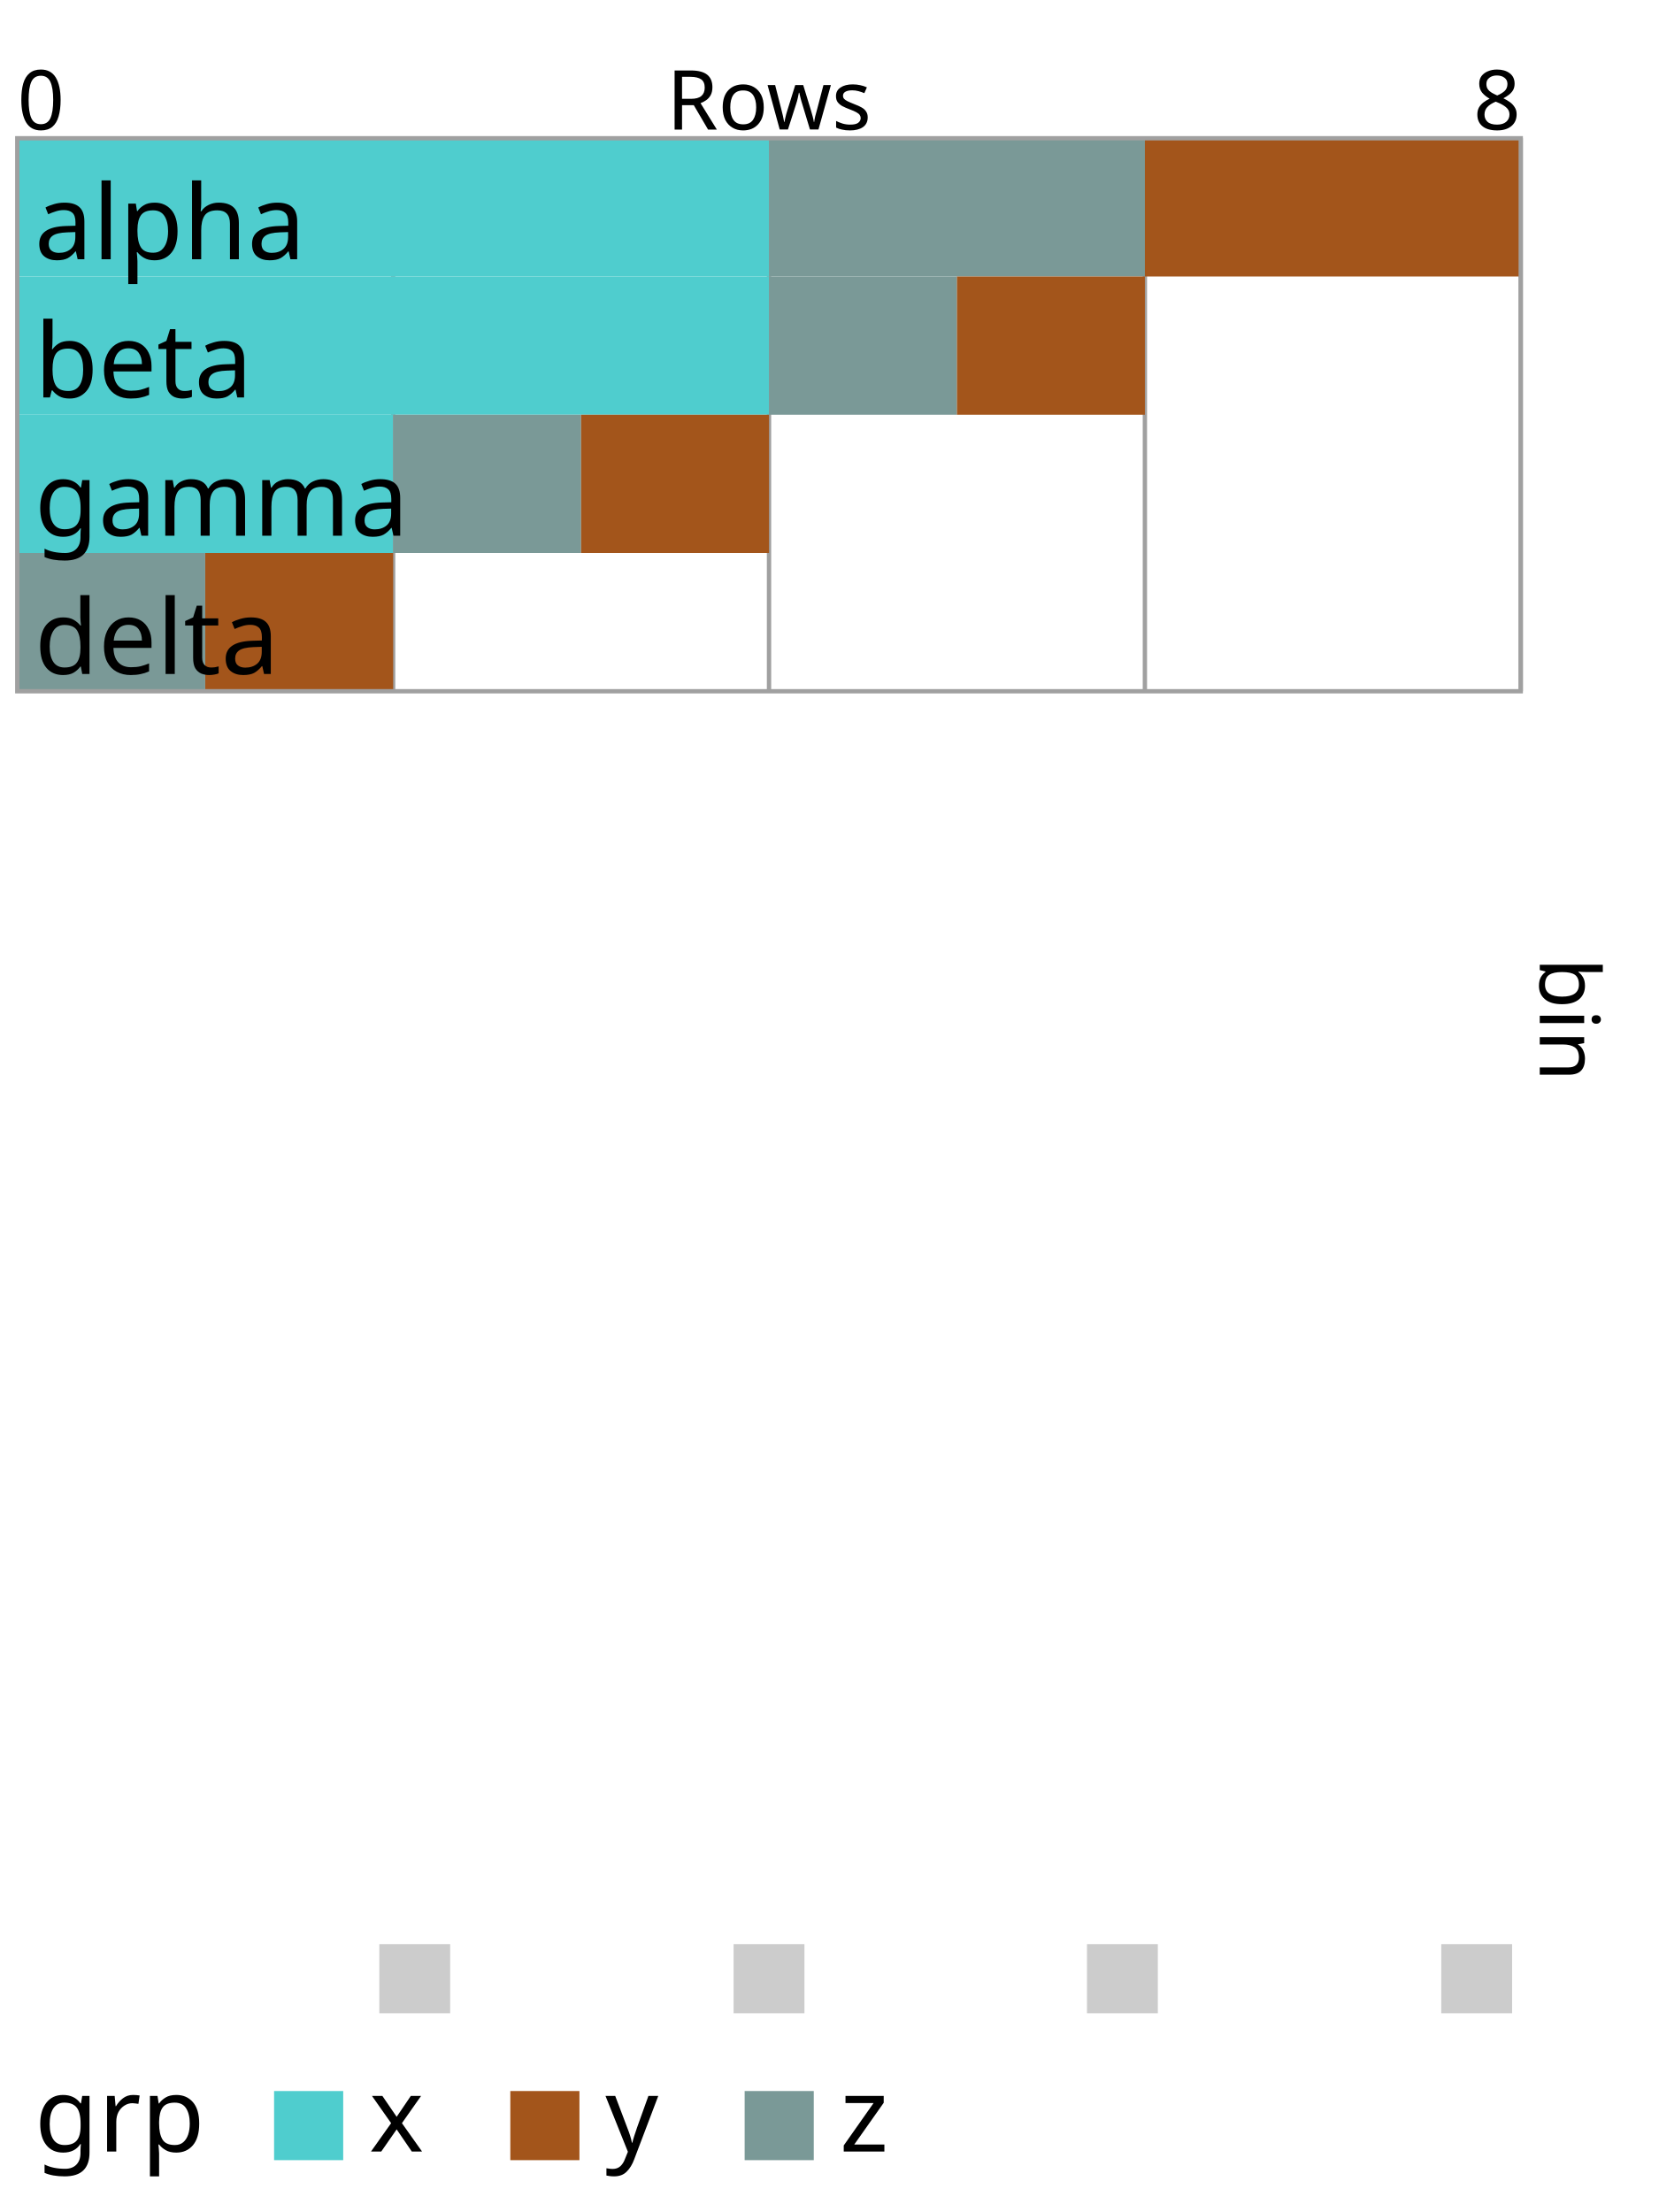
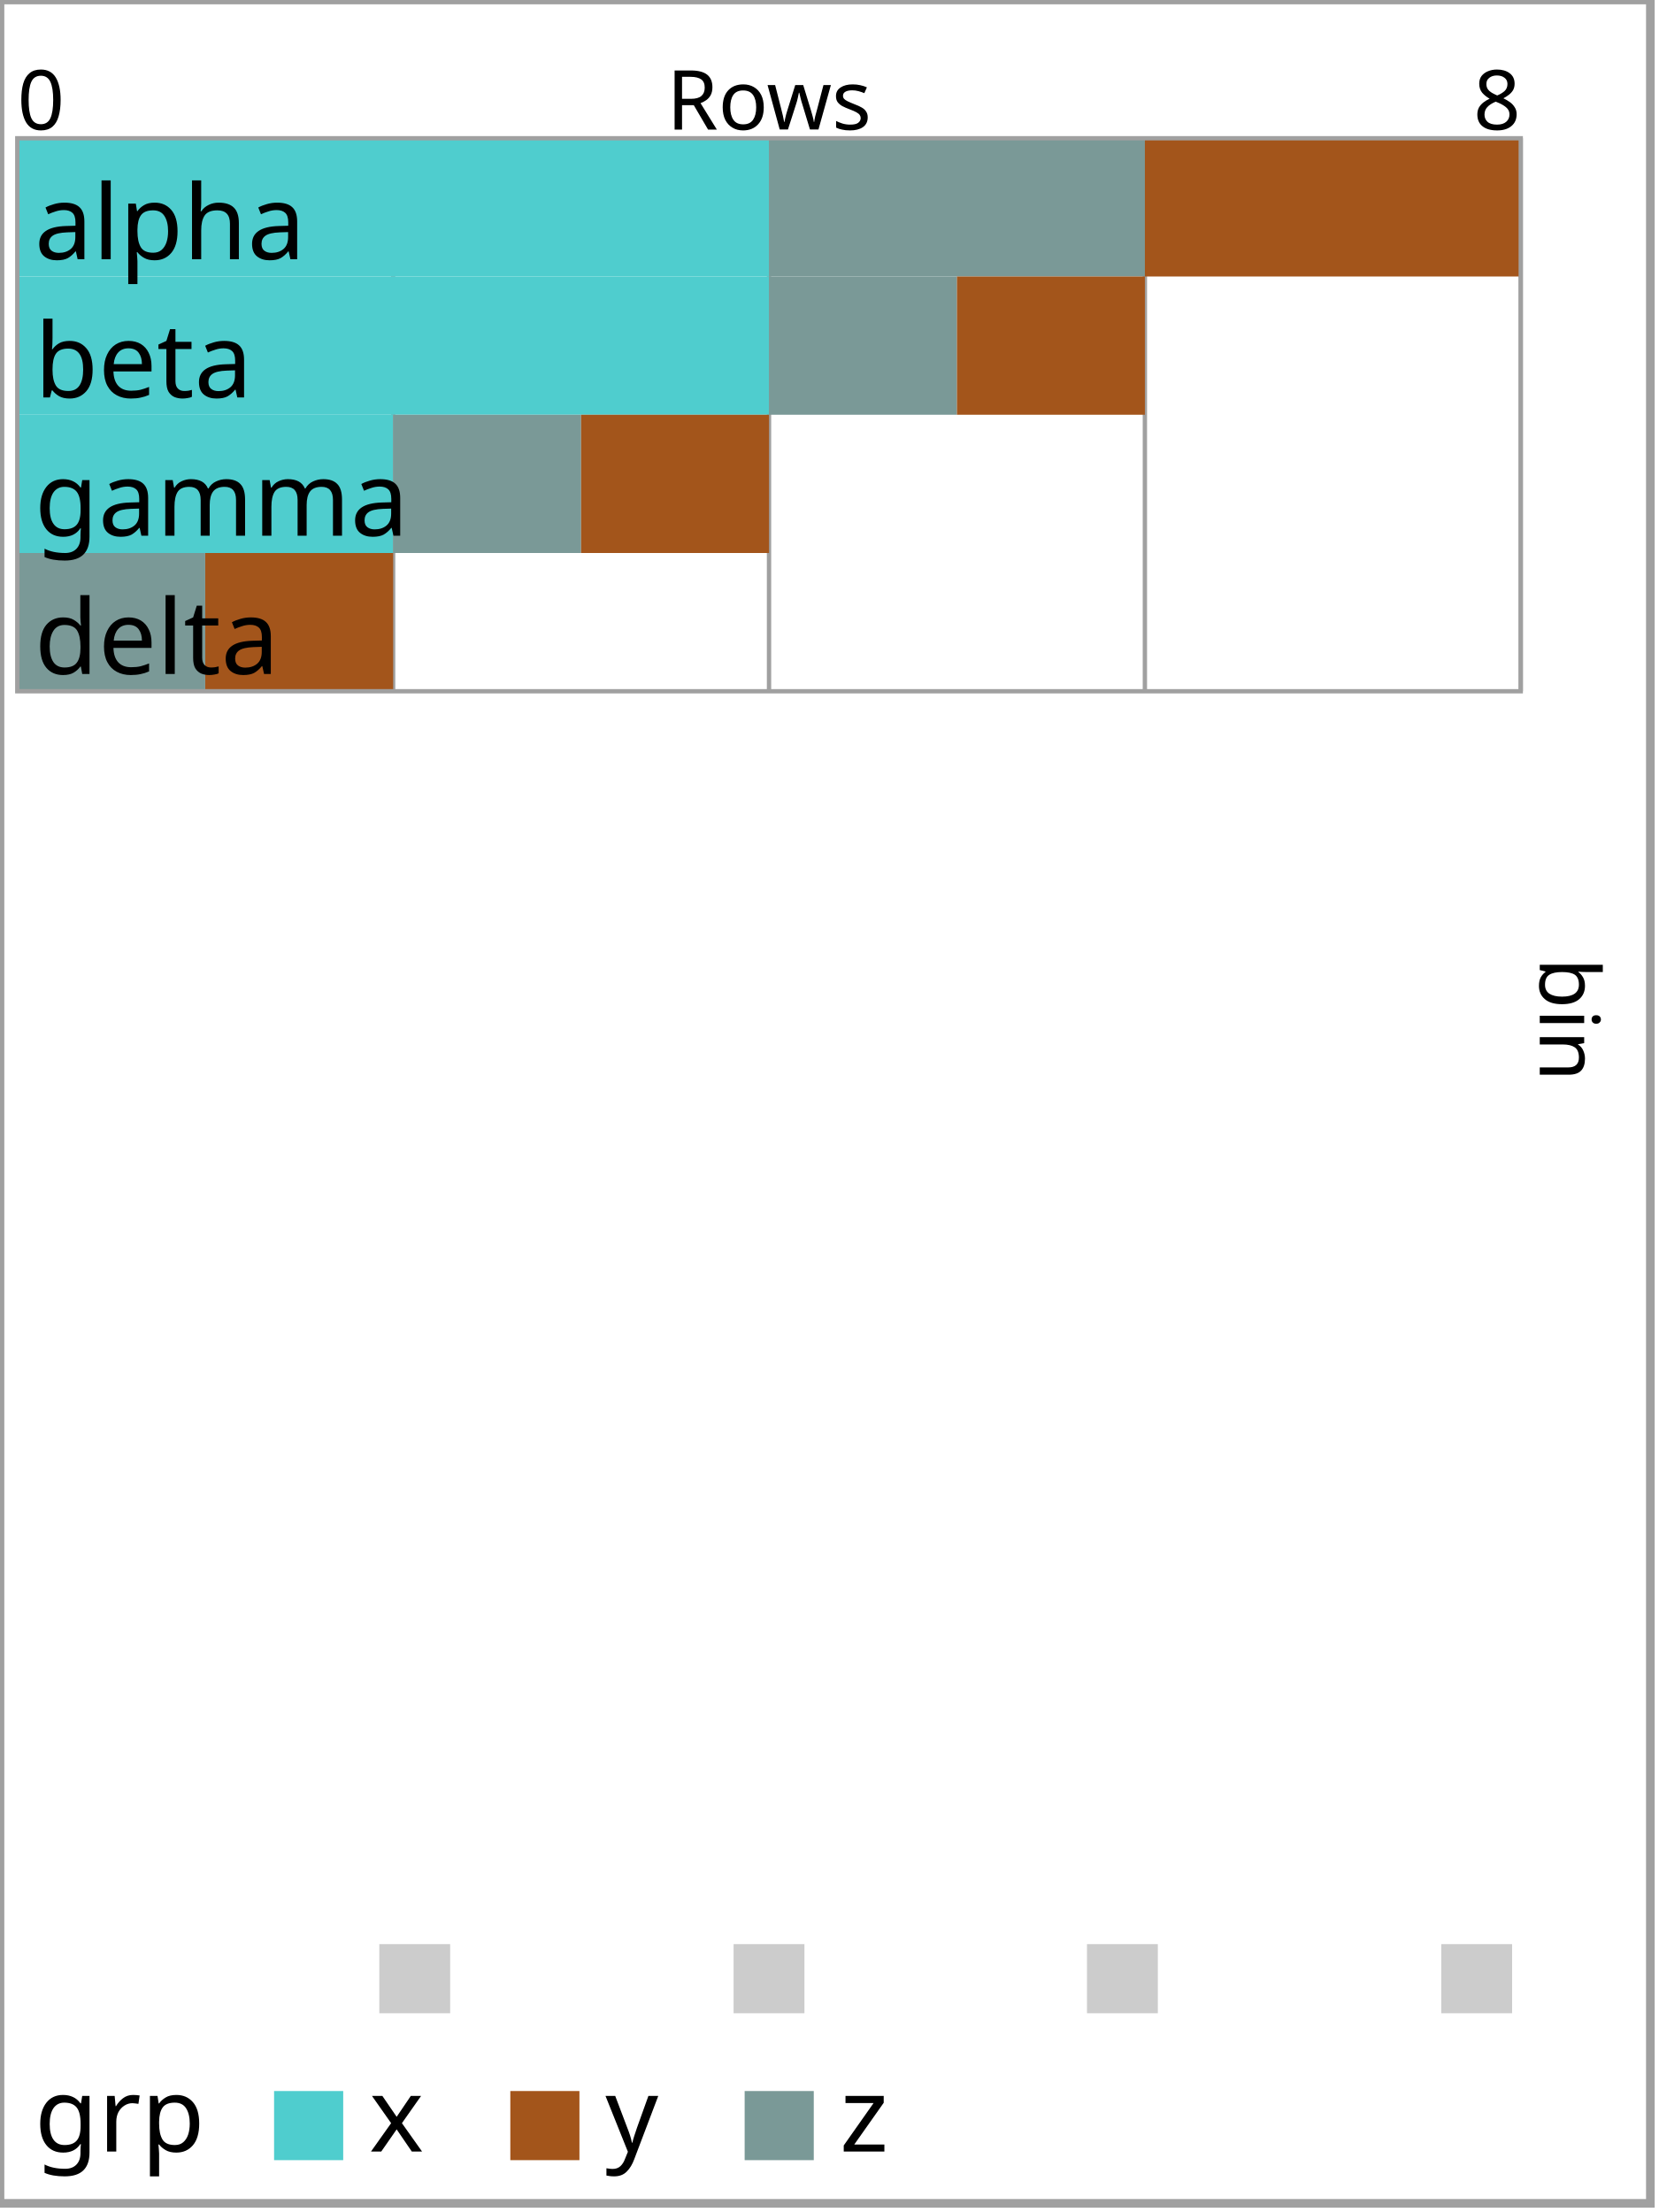
<svg xmlns="http://www.w3.org/2000/svg" id="histop_TESTID" x="0" y="0" width="192" height="256">
  <rect x="0" y="0" width="192" height="256" fill="#ffffff" />
  <line x1="45.5" y1="16.0" x2="45.5" y2="80.0" stroke="#a0a0a0" stroke-width="0.5" />
  <line x1="89.0" y1="16.0" x2="89.0" y2="80.0" stroke="#a0a0a0" stroke-width="0.5" />
  <line x1="132.5" y1="16.0" x2="132.5" y2="80.0" stroke="#a0a0a0" stroke-width="0.5" />
  <line x1="176.0" y1="16.0" x2="176.0" y2="80.0" stroke="#a0a0a0" stroke-width="0.5" />
  <rect x="2.0" y="16" width="87.0" height="16" fill="#4fcdce" stroke="none" />
  <rect x="89.0" y="16" width="43.5" height="16" fill="#7a9997" stroke="none" />
  <rect x="132.5" y="16" width="43.5" height="16" fill="#a3551b" stroke="none" />
  <rect x="2.0" y="32" width="87.0" height="16" fill="#4fcdce" stroke="none" />
  <rect x="89.0" y="32" width="21.75" height="16" fill="#7a9997" stroke="none" />
  <rect x="110.75" y="32" width="21.75" height="16" fill="#a3551b" stroke="none" />
  <rect x="2.0" y="64" width="21.75" height="16" fill="#7a9997" stroke="none" />
  <rect x="23.75" y="64" width="21.75" height="16" fill="#a3551b" stroke="none" />
  <rect x="2.0" y="48" width="43.5" height="16" fill="#4fcdce" stroke="none" />
  <rect x="45.5" y="48" width="21.75" height="16" fill="#7a9997" stroke="none" />
  <rect x="67.25" y="48" width="21.75" height="16" fill="#a3551b" stroke="none" />
  <text x="4" text-anchor="start" y="30" font-family="'Noto Sans', sans-serif" fill="#000000" font-size="12px">alpha</text>
  <text x="4" text-anchor="start" y="46" font-family="'Noto Sans', sans-serif" fill="#000000" font-size="12px">beta</text>
  <text x="4" text-anchor="start" y="62" font-family="'Noto Sans', sans-serif" fill="#000000" font-size="12px">gamma</text>
  <text x="4" text-anchor="start" y="78" font-family="'Noto Sans', sans-serif" fill="#000000" font-size="12px">delta</text>
  <rect x="2.0" y="16.0" width="174.0" height="64.0" stroke="#a0a0a0" fill="none" stroke-width="0.5" />
  <text x="2" text-anchor="start" y="15" font-family="'Noto Sans', sans-serif" fill="#000000" font-size="9.6px">0</text>
  <text x="89.0" text-anchor="middle" y="15" font-family="'Noto Sans', sans-serif" fill="#000000" font-size="9.6px">Rows</text>
  <text x="176" text-anchor="end" y="15" font-family="'Noto Sans', sans-serif" fill="#000000" font-size="9.6px">8</text>
  <text x="178.2" text-anchor="middle" y="118.0" font-family="'Noto Sans', sans-serif" fill="#000000" font-size="9.6px" transform="rotate(90,178.2,118.0)">bin</text>
  <rect x="43.9" y="225.0" width="8.2" height="8.0" fill="#cccccc" stroke="none" />
  <rect x="84.9" y="225.0" width="8.2" height="8.0" fill="#cccccc" stroke="none" />
  <rect x="125.8" y="225.0" width="8.2" height="8.0" fill="#cccccc" stroke="none" />
  <rect x="166.8" y="225.0" width="8.2" height="8.0" fill="#cccccc" stroke="none" />
  <text x="4.0" text-anchor="start" y="249.0" font-family="'Noto Sans', sans-serif" fill="#000000" font-size="12.0px">grp</text>
  <rect x="31.72" y="242.00" width="8.00" height="8.00" fill="#4fcdce" />
  <text x="42.72" text-anchor="start" y="249.0" font-family="'Noto Sans', sans-serif" fill="#000000" font-size="12.0px">x</text>
  <rect x="59.06" y="242.00" width="8.00" height="8.00" fill="#a3551b" />
  <text x="70.06" text-anchor="start" y="249.0" font-family="'Noto Sans', sans-serif" fill="#000000" font-size="12.0px">y</text>
  <rect x="86.18" y="242.00" width="8.00" height="8.00" fill="#7a9997" />
  <text x="97.18" text-anchor="start" y="249.0" font-family="'Noto Sans', sans-serif" fill="#000000" font-size="12.0px">z</text>
+   <rect x="0" y="0" width="191" height="255" fill="none" stroke="#a0a0a0" stroke-width="1" />
</svg>
